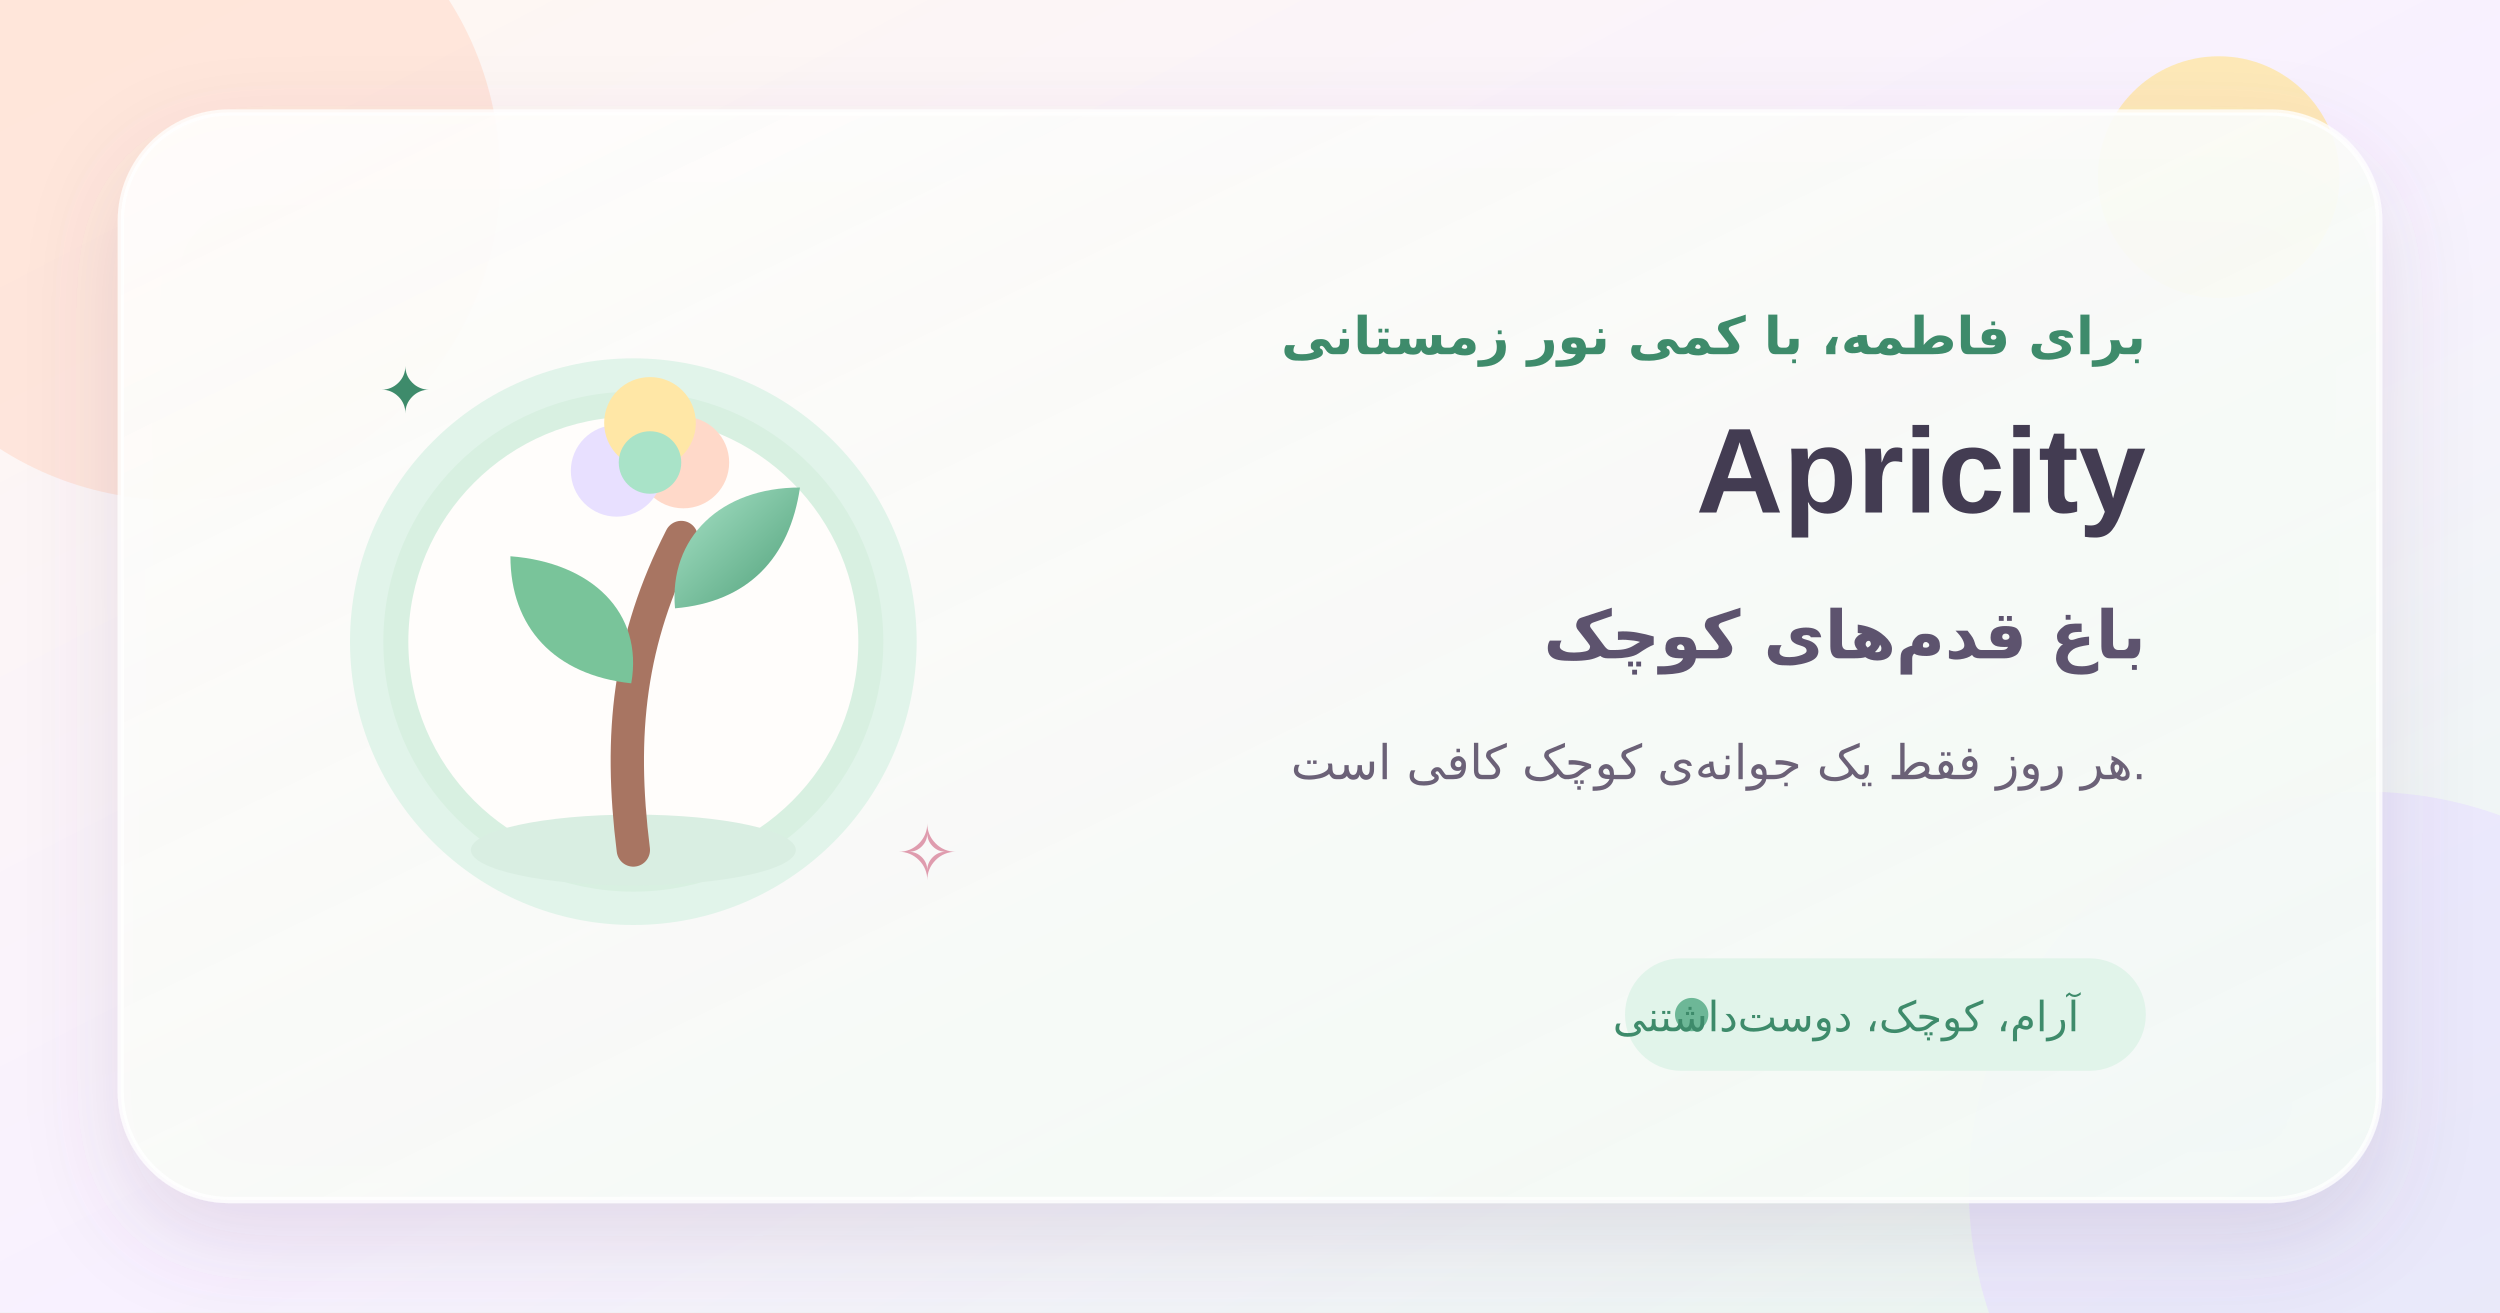
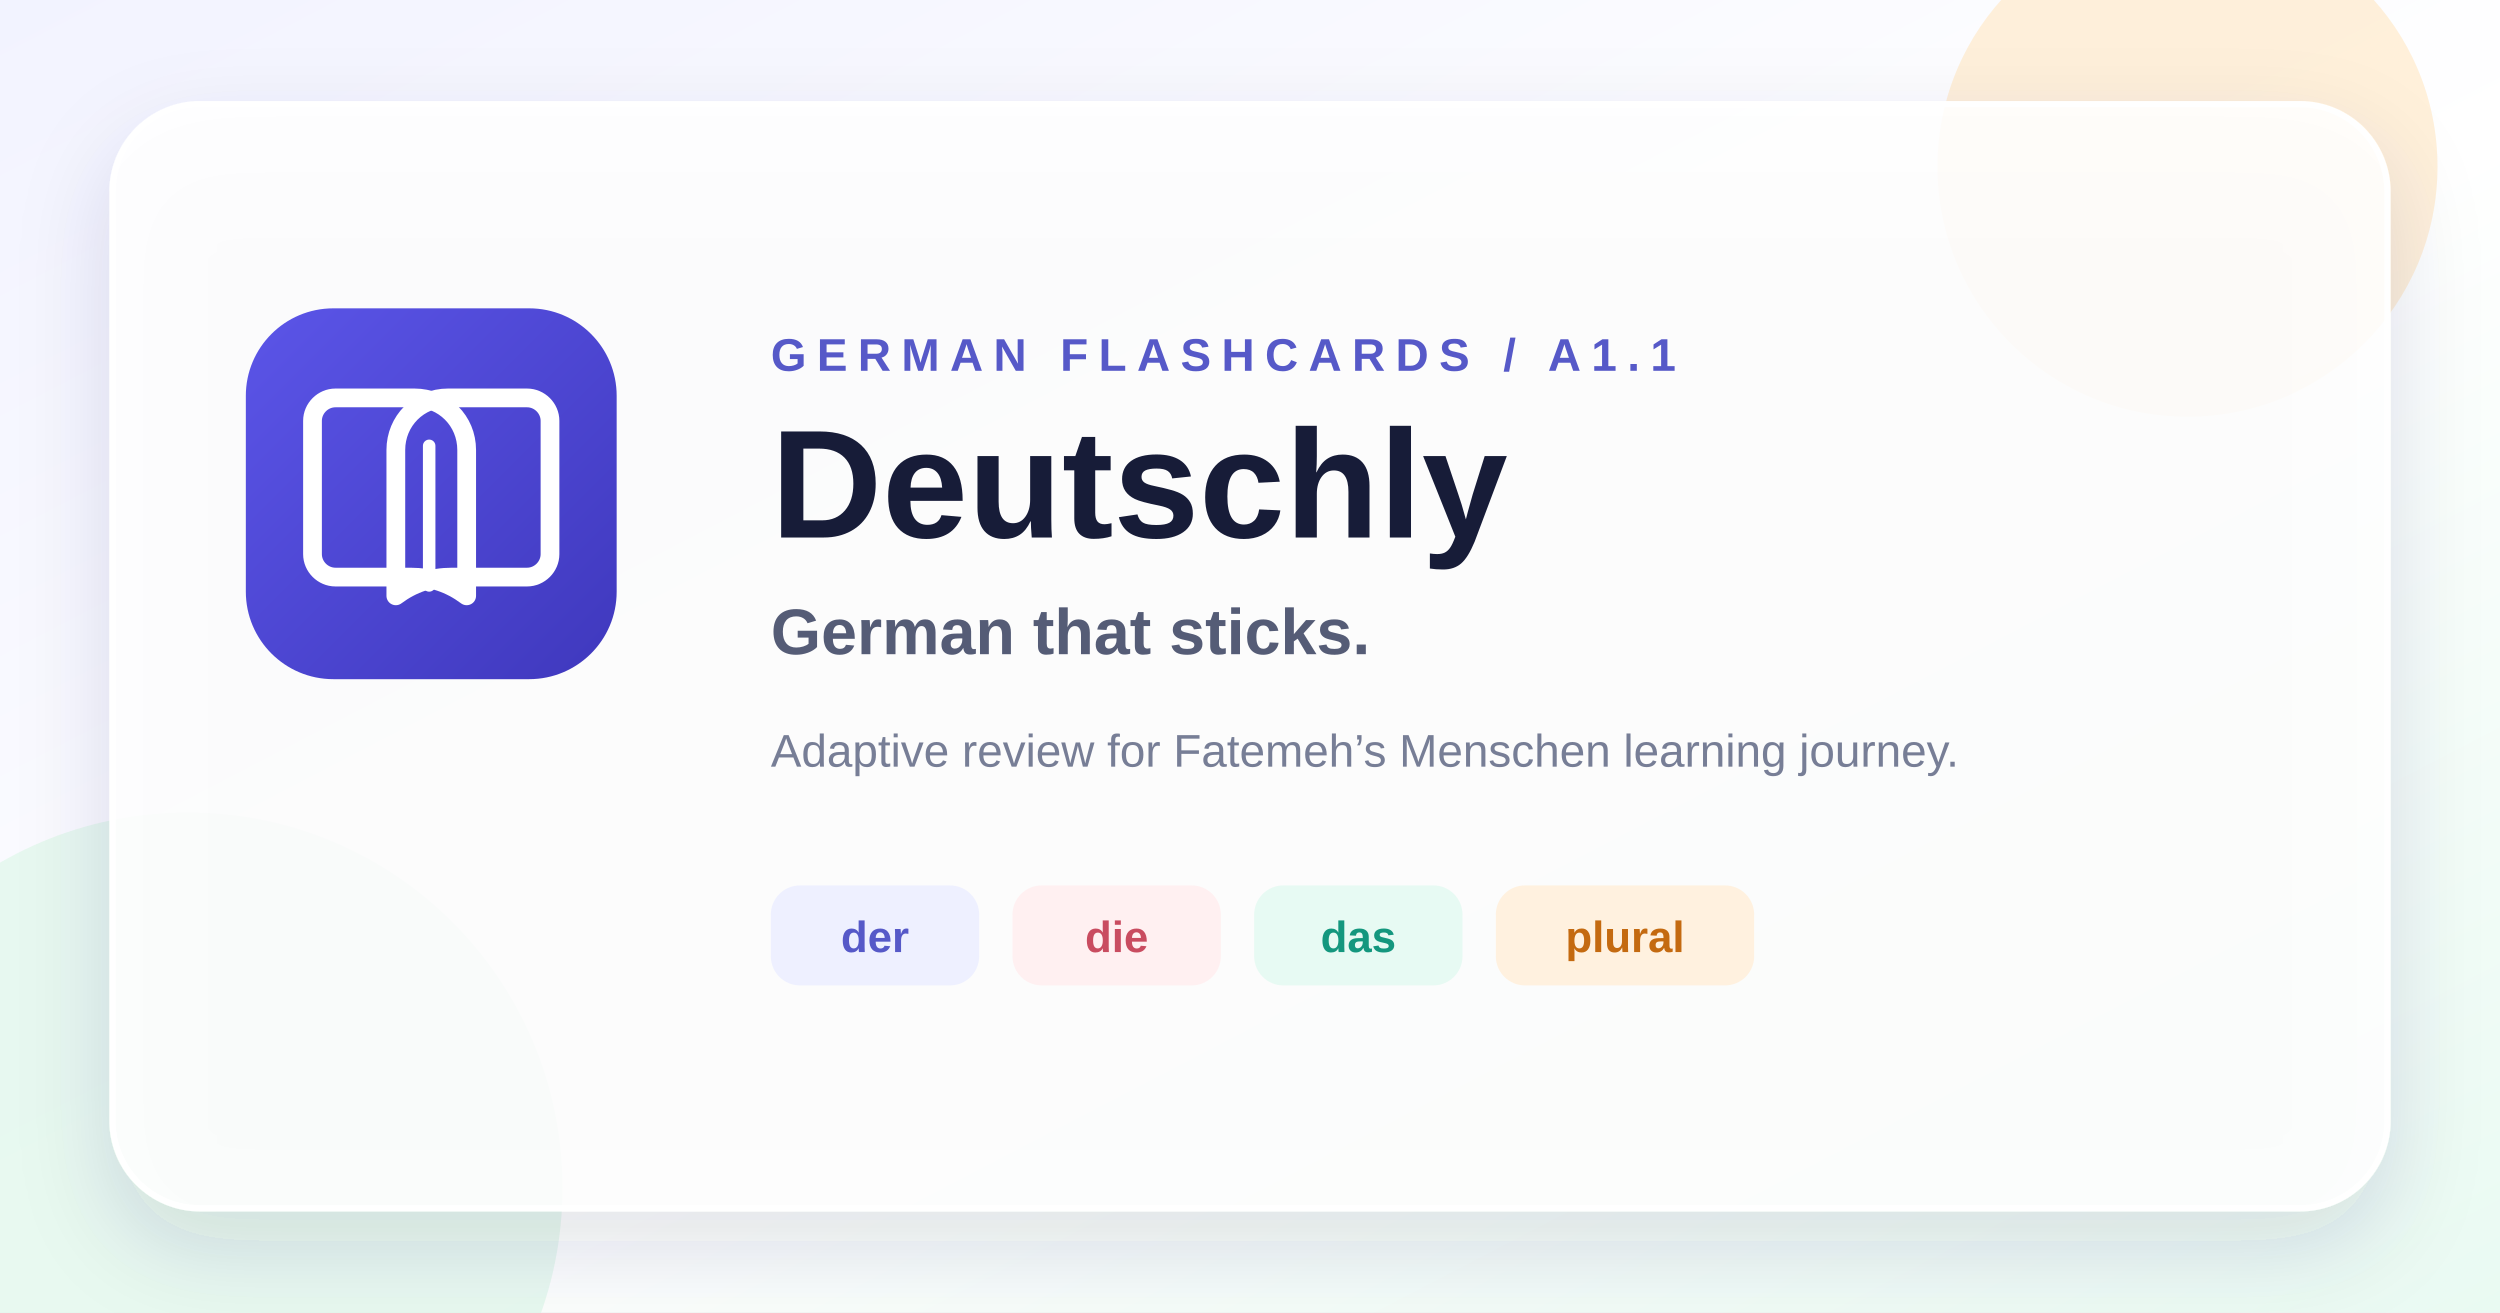
- <svg xmlns="http://www.w3.org/2000/svg" width="1200" height="630" viewBox="0 0 1200 630">
+ <svg xmlns="http://www.w3.org/2000/svg" width="1200" height="630" viewBox="0 0 1200 630" role="img" aria-labelledby="title desc">
  <defs>
-     <linearGradient id="bg" x1="0" y1="0" x2="1" y2="1">
-       <stop offset="0" stop-color="#fff8f0" />
-       <stop offset="0.52" stop-color="#f8f1ff" />
-       <stop offset="1" stop-color="#eaf8ef" />
+     <linearGradient id="background" x1="0" y1="0" x2="1" y2="1">
+       <stop offset="0" stop-color="#f2f3ff" />
+       <stop offset="0.55" stop-color="#ffffff" />
+       <stop offset="1" stop-color="#e9faf2" />
    </linearGradient>
-     <linearGradient id="card" x1="0" y1="0" x2="1" y2="1">
-       <stop offset="0" stop-color="#fffdfb" stop-opacity="0.96" />
-       <stop offset="1" stop-color="#f4fbf6" stop-opacity="0.9" />
-     </linearGradient>
-     <linearGradient id="leaf" x1="0" y1="0" x2="1" y2="1">
-       <stop offset="0" stop-color="#a9e3c8" />
-       <stop offset="1" stop-color="#4e9f78" />
+     <linearGradient id="purple" x1="0" y1="0" x2="1" y2="1">
+       <stop offset="0" stop-color="#5b55e8" />
+       <stop offset="1" stop-color="#3f38bd" />
    </linearGradient>
    <filter id="shadow" x="-20%" y="-20%" width="140%" height="140%">
-       <feDropShadow dx="0" dy="18" stdDeviation="22" flood-color="#6b5574" flood-opacity="0.16" />
+       <feDropShadow dx="0" dy="18" stdDeviation="22" flood-color="#34305e" flood-opacity="0.15" />
    </filter>
  </defs>
-   <rect width="1200" height="630" fill="url(#bg)" />
-   <circle cx="84" cy="84" r="156" fill="#ffd9c9" fill-opacity="0.58" />
-   <circle cx="1135" cy="570" r="190" fill="#e8e0ff" fill-opacity="0.65" />
-   <circle cx="1065" cy="85" r="58" fill="#ffe7a6" fill-opacity="0.8" />
-   <rect x="58" y="54" width="1084" height="522" rx="52" fill="url(#card)" stroke="#ffffff" stroke-opacity="0.78" stroke-width="3" filter="url(#shadow)" />
-   <g transform="translate(146 150)">
-     <circle cx="158" cy="158" r="136" fill="#e1f4ea" />
-     <circle cx="158" cy="158" r="114" fill="#fffdfb" stroke="#d8f0e1" stroke-width="12" />
-     <ellipse cx="158" cy="258" rx="78" ry="17" fill="#d9eee2" />
-     <path d="M158 258c-7-56-2-101 23-150" fill="none" stroke="#a87562" stroke-linecap="round" stroke-width="16" />
-     <path d="M178 142c-3-34 22-58 60-58-5 34-25 55-60 58Z" fill="url(#leaf)" />
-     <path d="M157 178c-37-4-58-27-58-61 39 3 64 27 58 61Z" fill="#79c49a" />
-     <circle cx="182" cy="72" r="22" fill="#ffd9c9" />
-     <circle cx="150" cy="76" r="22" fill="#e8e0ff" />
-     <circle cx="166" cy="53" r="22" fill="#ffe7a6" />
-     <circle cx="166" cy="72" r="15" fill="#a9e3c8" />
-     <text x="36" y="48" fill="#3e8b6b" font-size="30" font-family="Tahoma, sans-serif">✦</text>
-     <text x="284" y="272" fill="#df9cae" font-size="36" font-family="Tahoma, sans-serif">✧</text>
+   <rect width="1200" height="630" fill="url(#background)" />
+   <circle cx="1050" cy="80" r="120" fill="#ffe8c7" fill-opacity="0.65" />
+   <circle cx="90" cy="570" r="180" fill="#e2f7ec" fill-opacity="0.8" />
+   <rect x="54" y="50" width="1092" height="530" rx="42" fill="#ffffff" fill-opacity="0.86" stroke="#ffffff" stroke-width="3" filter="url(#shadow)" />
+   <g transform="translate(118 148)">
+     <rect width="178" height="178" rx="42" fill="url(#purple)" />
+     <path d="M43 43h38c14 0 25 11 25 25v70c-8-6-17-9-27-9H43c-6 0-11-5-11-11V54c0-6 5-11 11-11Z" fill="none" stroke="#ffffff" stroke-linejoin="round" stroke-width="9" />
+     <path d="M135 43H97c-14 0-25 11-25 25v70c8-6 17-9 27-9h36c6 0 11-5 11-11V54c0-6-5-11-11-11Z" fill="none" stroke="#ffffff" stroke-linejoin="round" stroke-width="9" />
+     <path d="M88 66v67" fill="none" stroke="#ffffff" stroke-linecap="round" stroke-width="6" />
  </g>
-   <g text-anchor="end" font-family="Tahoma, Arial, sans-serif">
-     <text x="1030" y="170" fill="#3e8b6b" font-size="25" font-weight="700">برای فاطمه، با کمی نور زمستانی</text>
-     <text x="1030" y="246" fill="#433c52" font-size="58" font-weight="700">Apricity</text>
-     <text x="1030" y="316" fill="#5d536e" font-size="32" font-weight="700">باغ قدم‌های کوچک</text>
-     <text x="1030" y="374" fill="#6b6177" font-size="23">هر روز فقط یک جوانه‌ی کوچک کافی است.</text>
-   </g>
-   <g transform="translate(780 460)">
-     <rect width="250" height="54" rx="27" fill="#e1f4ea" />
-     <circle cx="32" cy="27" r="8" fill="#6db797" />
-     <text x="218" y="35" text-anchor="end" fill="#3e8b6b" font-size="20" font-family="Tahoma, sans-serif">آرام، کوچک، دوست‌داشتنی</text>
+   <g font-family="Segoe UI, Arial, sans-serif">
+     <text x="370" y="178" fill="#5659c8" font-size="22" font-weight="800" letter-spacing="5">GERMAN FLASHCARDS / A1.1</text>
+     <text x="370" y="258" fill="#171c38" font-size="74" font-weight="800">Deutschly</text>
+     <text x="370" y="314" fill="#555c76" font-size="31" font-weight="600">German that sticks.</text>
+     <text x="370" y="368" fill="#777e96" font-size="22">Adaptive review for Fatemeh’s Menschen learning journey.</text>
+     <g transform="translate(370 425)">
+       <rect width="100" height="48" rx="14" fill="#eef0ff" />
+       <text x="50" y="32" text-anchor="middle" fill="#5659c8" font-size="21" font-weight="800">der</text>
+       <rect x="116" width="100" height="48" rx="14" fill="#fff0f1" />
+       <text x="166" y="32" text-anchor="middle" fill="#c94c60" font-size="21" font-weight="800">die</text>
+       <rect x="232" width="100" height="48" rx="14" fill="#e7faf3" />
+       <text x="282" y="32" text-anchor="middle" fill="#14977e" font-size="21" font-weight="800">das</text>
+       <rect x="348" width="124" height="48" rx="14" fill="#fff1df" />
+       <text x="410" y="32" text-anchor="middle" fill="#c46a10" font-size="21" font-weight="800">plural</text>
+     </g>
  </g>
</svg>
